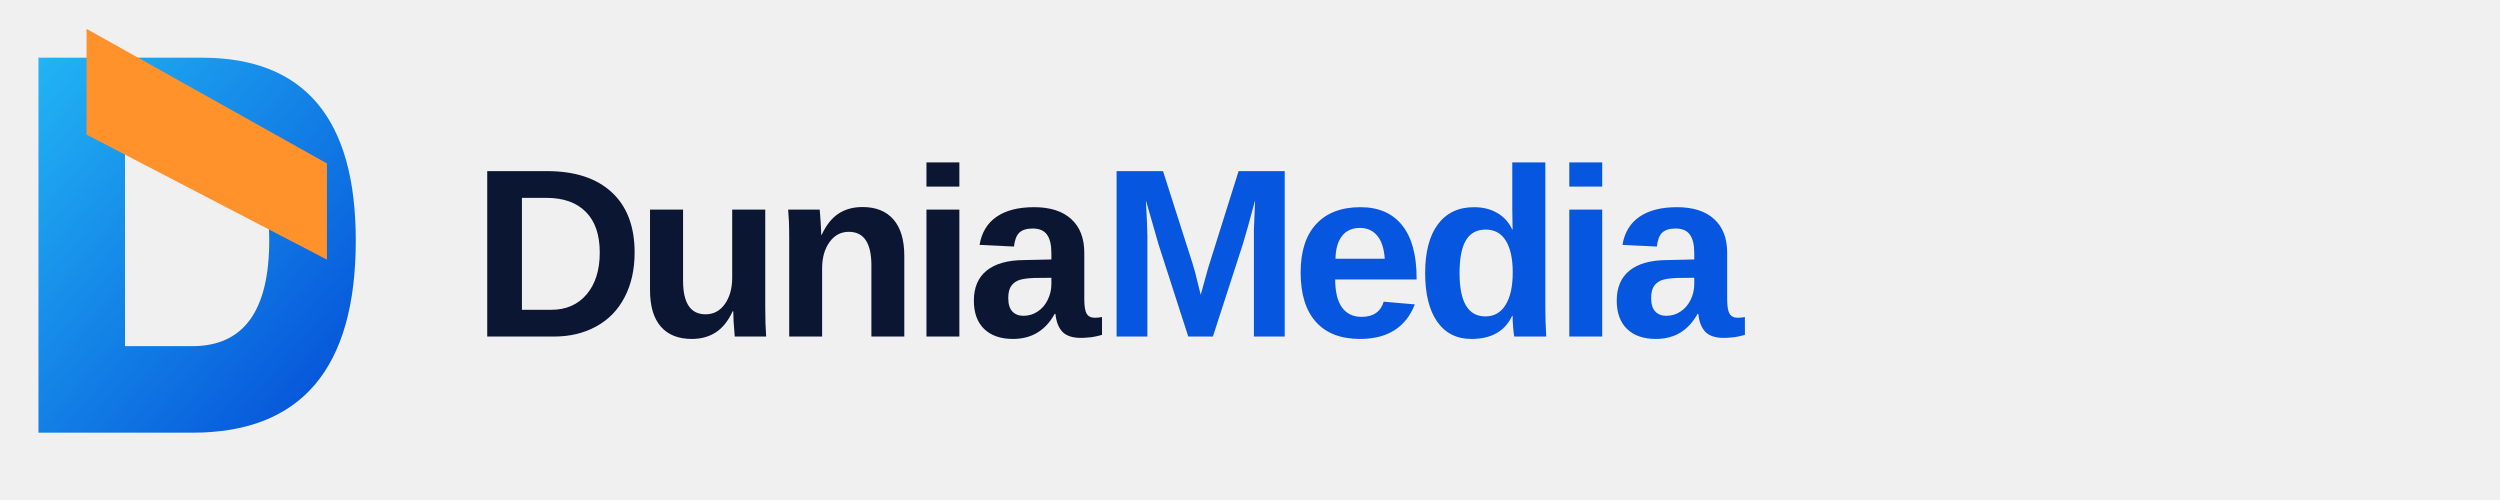
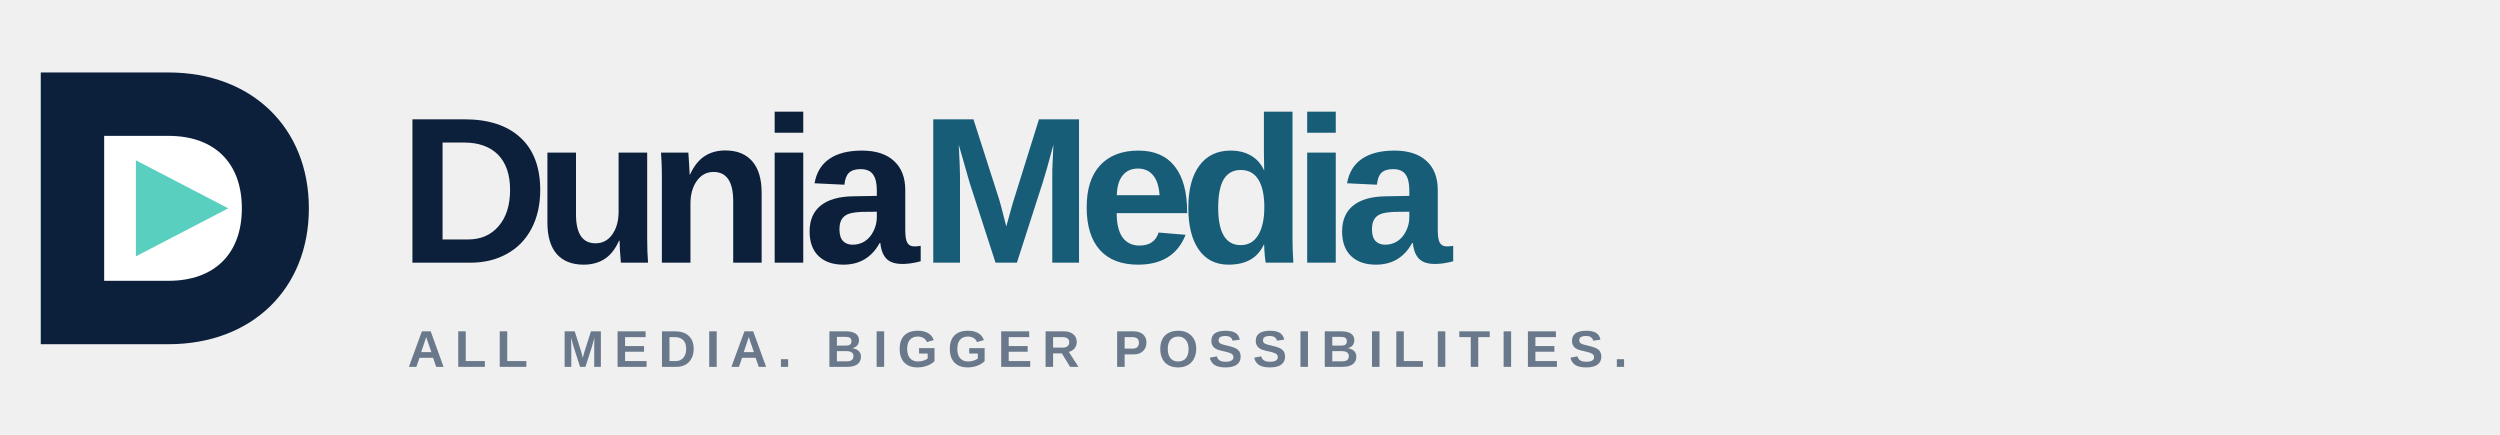
- <svg xmlns="http://www.w3.org/2000/svg" viewBox="0 0 260 52">
-   <defs>
-     <linearGradient id="a" x1="0" x2="1" y1="0" y2="1">
-       <stop stop-color="#22b4f4" />
-       <stop offset="1" stop-color="#034bd7" />
-     </linearGradient>
-   </defs>
-   <path d="M4 6H21Q37 6 37 25Q37 45 20 45H4V6ZM13 15V36H20Q28 36 28 25Q28 15 20 15Z" fill="url(#a)" />
-   <path d="M9 3L34 17L34 27L9 14Z" fill="#ff922a" />
-   <text x="49" y="35" fill="#0b1633" font-family="Arial,sans-serif" font-weight="800" font-size="25" letter-spacing="-1">Dunia<tspan fill="#0756df">Media</tspan>
+ <svg xmlns="http://www.w3.org/2000/svg" viewBox="0 0 276 48" role="img" aria-labelledby="title">
+   <g transform="translate(1 4)">
+     <path d="M3.5 4h14.1c9.2 0 15.5 6.1 15.5 15s-6.3 15-15.5 15H3.5V4Z" fill="#0c203b" />
+     <path d="M10.5 11h7.1c5.1 0 8.1 3 8.1 8s-3 8-8.1 8h-7.1V11Z" fill="#fff" />
+     <path d="m14 13.7 10.2 5.3L14 24.3V13.7Z" fill="#59cfc0" />
+   </g>
+   <text x="44" y="29" fill="#0c203b" font-family="Manrope, 'DM Sans', Arial, sans-serif" font-size="23" font-weight="800" letter-spacing="-1.6">Dunia<tspan fill="#175d78">Media</tspan>
  </text>
+   <text x="45" y="40.5" fill="#69788b" font-family="'DM Sans', Arial, sans-serif" font-size="5.7" font-weight="800" letter-spacing="1.1">ALL MEDIA. BIGGER POSSIBILITIES.</text>
</svg>
